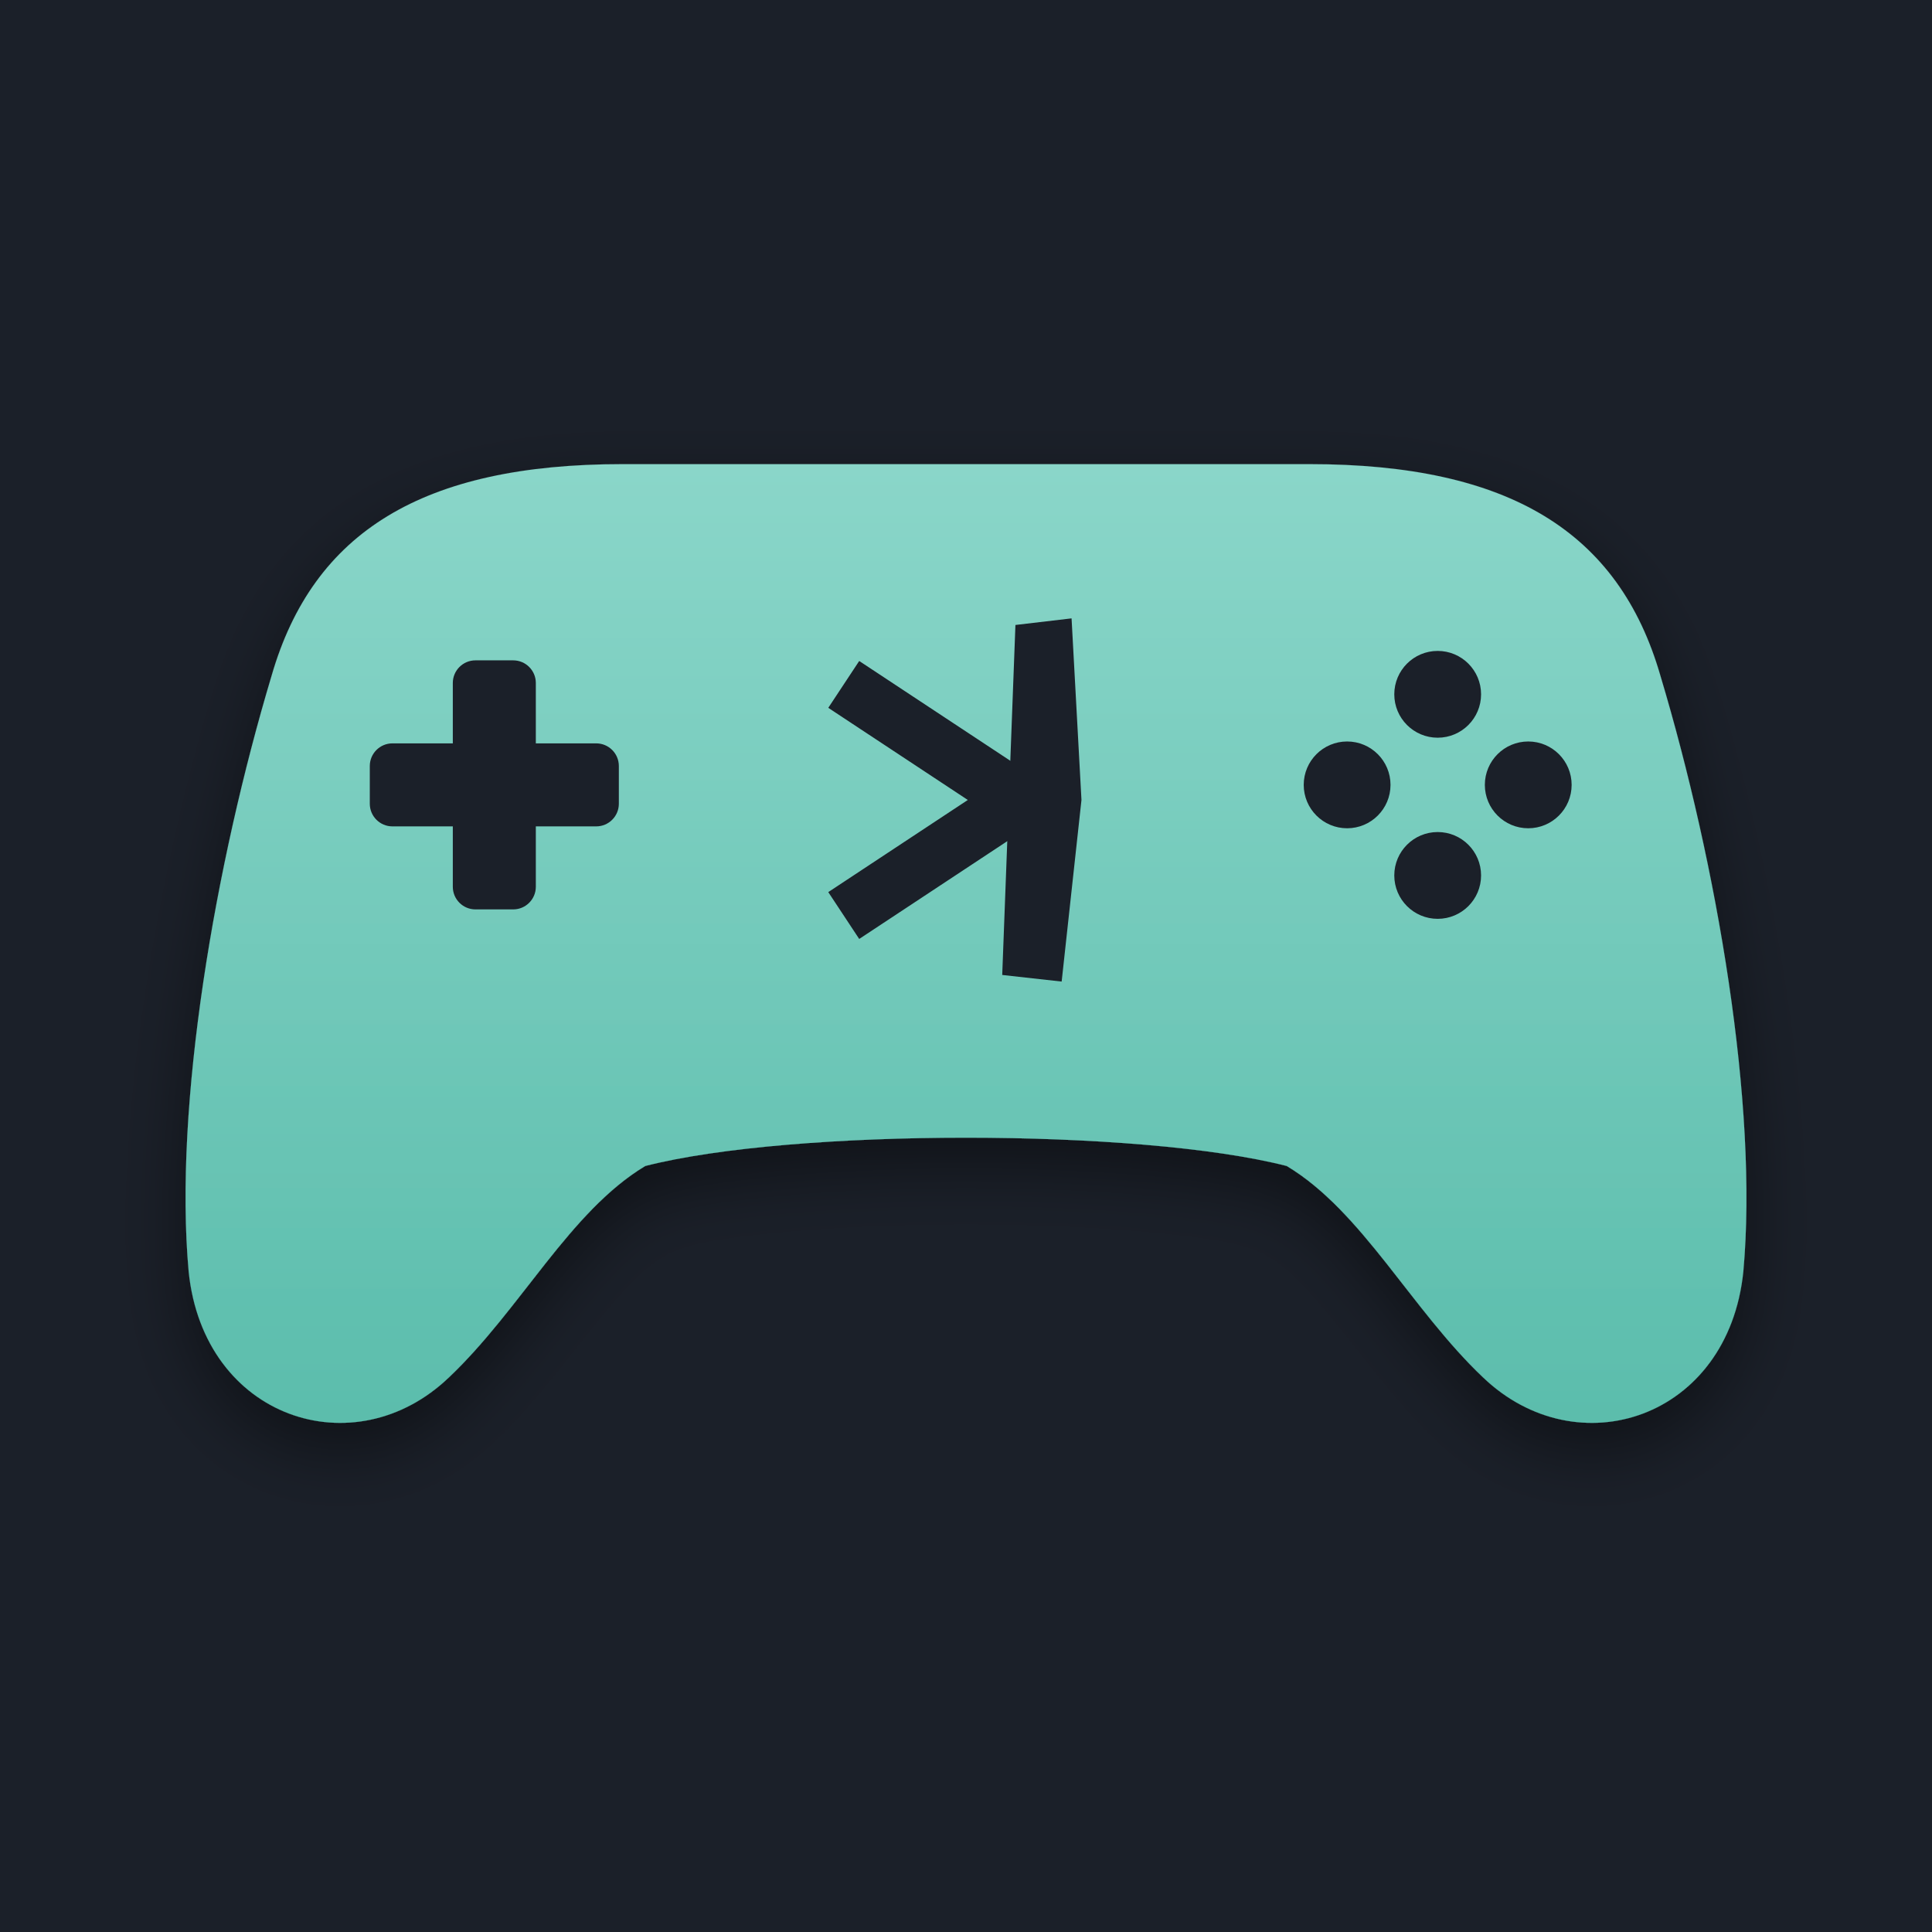
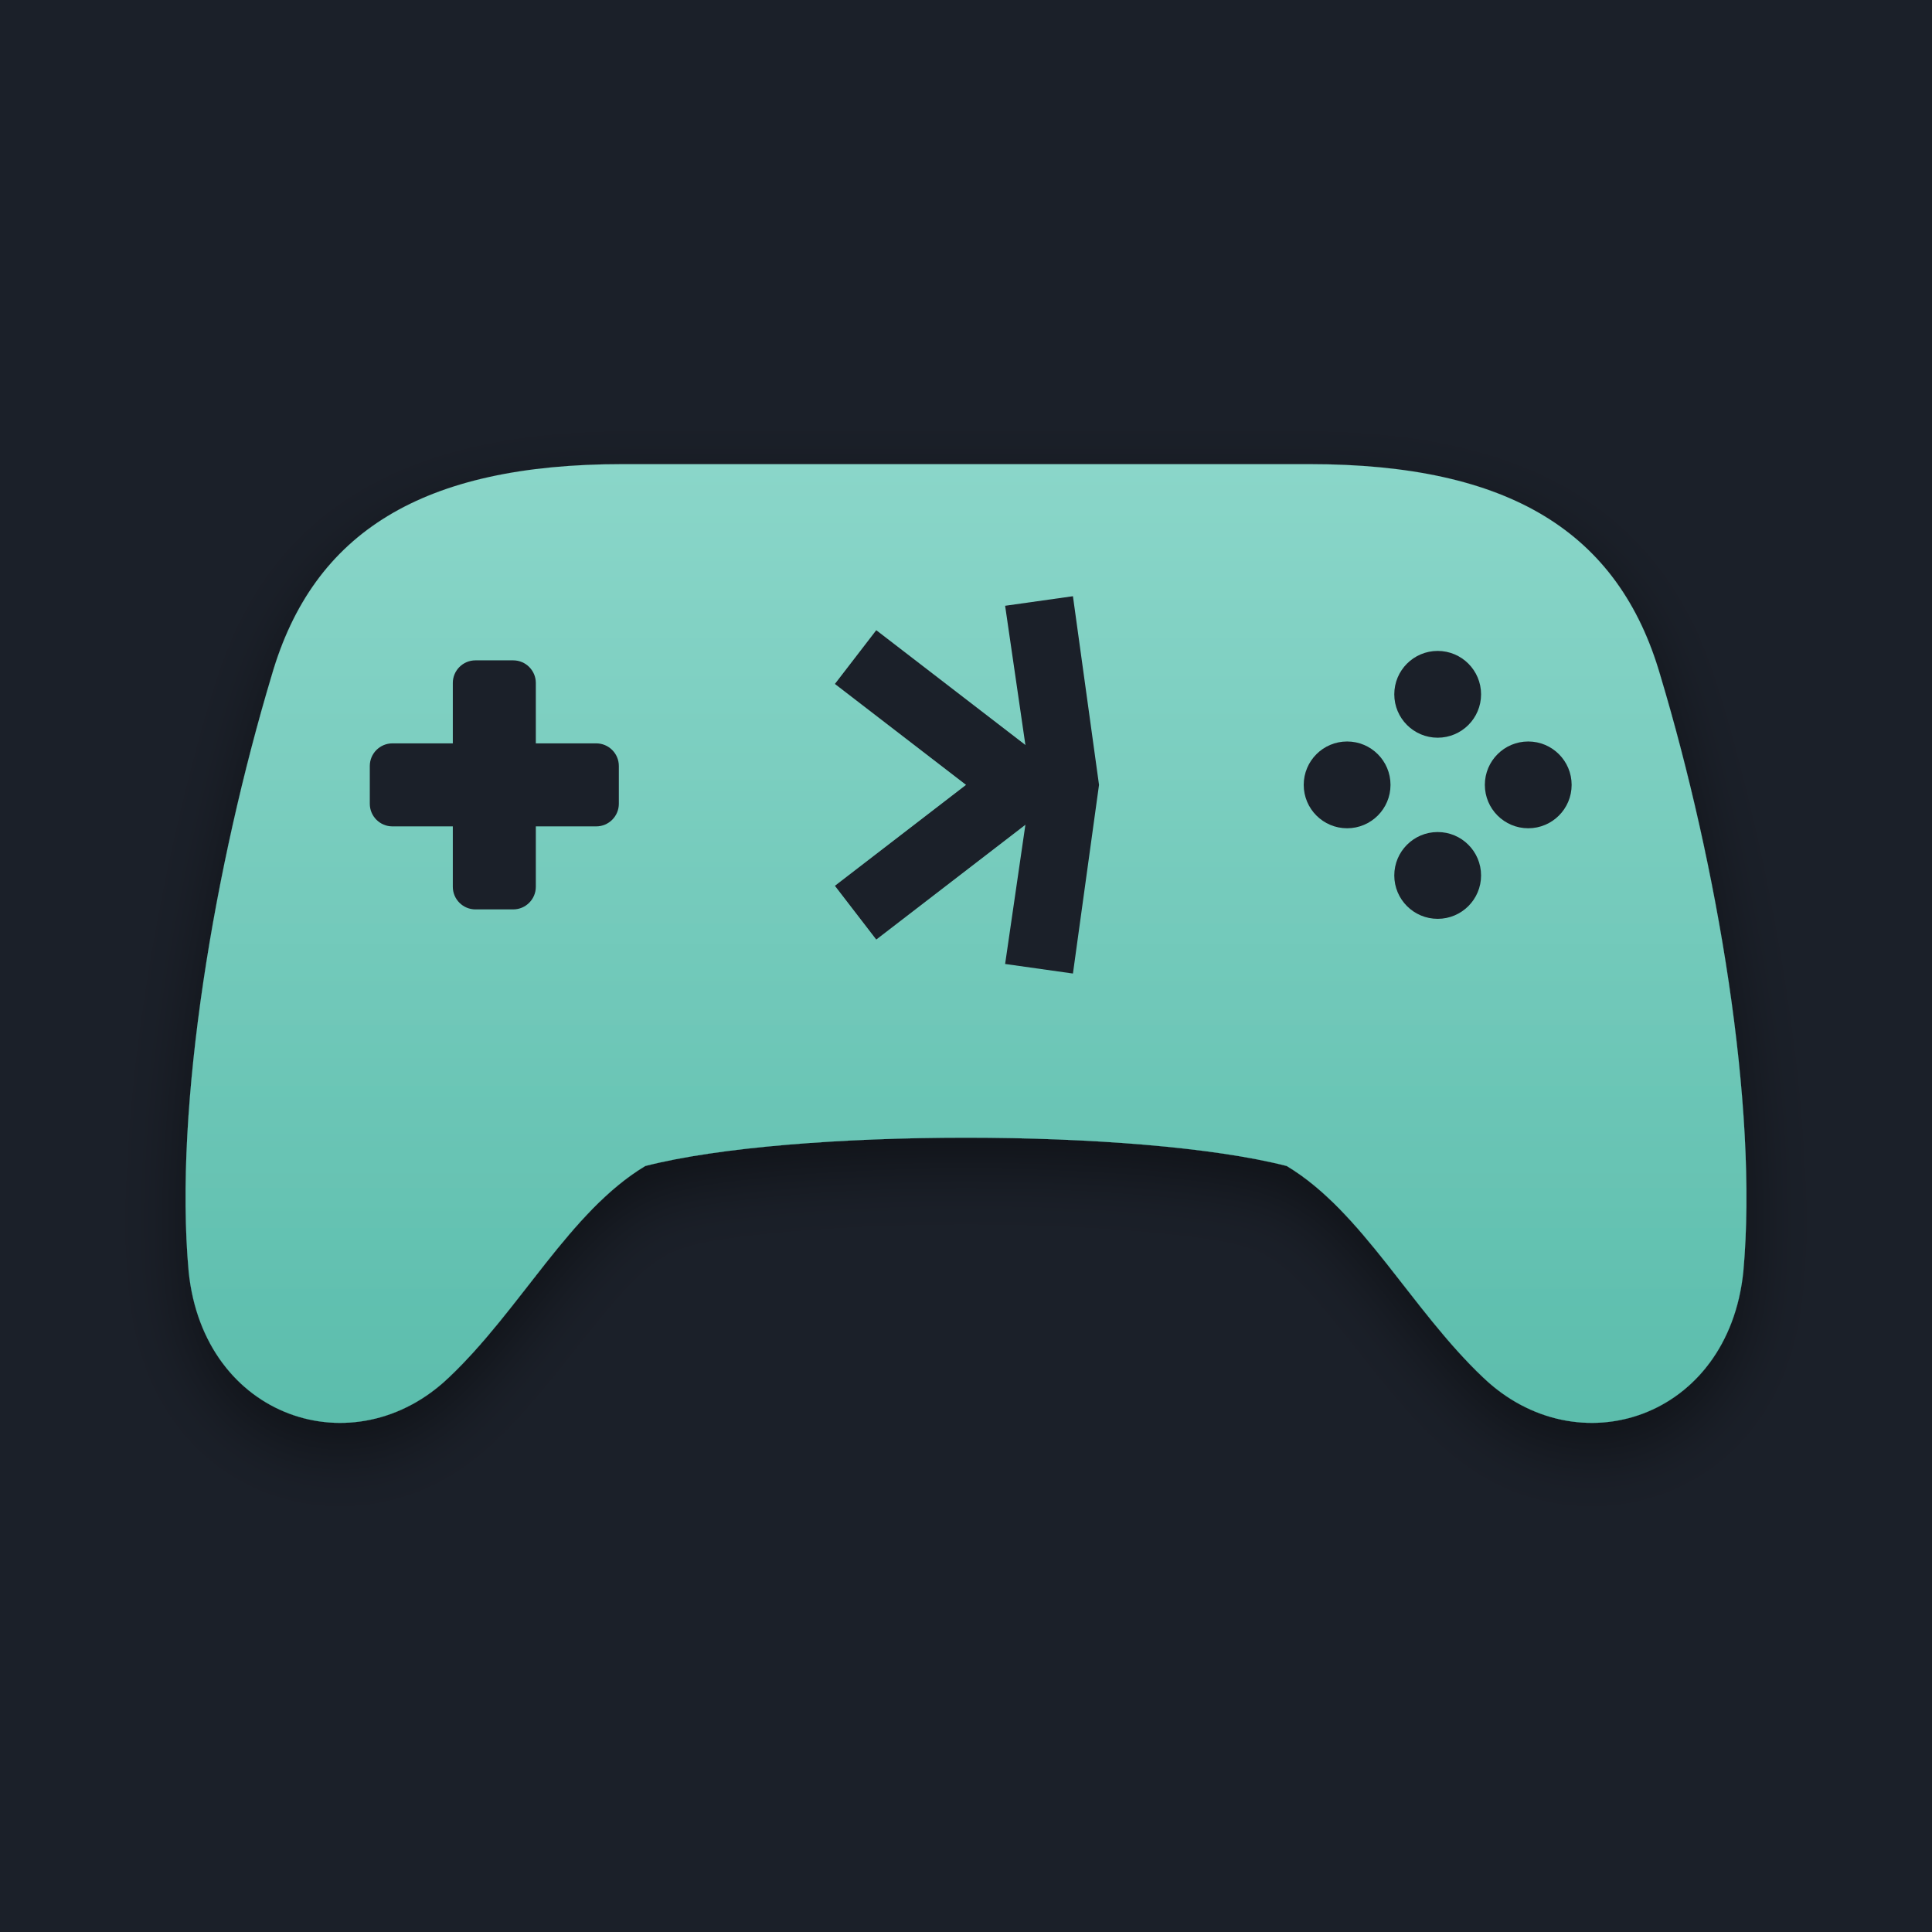
<svg xmlns="http://www.w3.org/2000/svg" width="1024" height="1024" viewBox="0 0 1024 1024">
  <defs>
    <linearGradient id="body" x1="0" y1="0" x2="0" y2="1">
      <stop offset="0" stop-color="#8AD6C9" />
      <stop offset="1" stop-color="#5BBDAC" />
    </linearGradient>
    <filter id="soft" x="-20%" y="-20%" width="140%" height="140%">
      <feDropShadow dx="0" dy="14" stdDeviation="18" flood-color="#000" flood-opacity="0.45" />
    </filter>
  </defs>
  <rect width="1024" height="1024" fill="#1B2029" />
  <g transform="translate(0 -54)">
    <g filter="url(#soft)">
      <path d="M330 300 L694 300 C800 300 858 336 880 412 C910 512 932 640 924 728 C916 806 836 832 786 784 C748 748 722 696 682 672 C604 652 420 652 342 672 C302 696 276 748 238 784 C188 832 108 806 100 728 C92 640 114 512 144 412 C166 336 224 300 330 300 Z" fill="url(#body)" />
    </g>
    <rect x="196" y="448.0" width="132" height="44" rx="12" fill="#1B2029" />
    <rect x="240.0" y="404" width="44" height="132" rx="12" fill="#1B2029" />
    <circle cx="762" cy="422" r="23" fill="#1B2029" />
    <circle cx="810" cy="470" r="23" fill="#1B2029" />
    <circle cx="762" cy="518" r="23" fill="#1B2029" />
    <circle cx="714" cy="470" r="23" fill="#1B2029" />
-     <g transform="translate(433.2 390.5) scale(1.75)">
-       <polyline points="8,15 61,50 8,85" fill="none" stroke="#1B2029" stroke-width="17" stroke-miterlimit="4" />
-       <polygon points="60,-3 77,-5 80,50 74,105 56,103 58,50" fill="#1B2029" />
+     <g transform="translate(512 470) scale(0.4608)">
+       <polyline points="-127,-147 64,0 -127,147" fill="none" stroke="#1B2029" stroke-width="78" stroke-miterlimit="4" />
+       <polygon points="45,-206 123,-217 153,0 123,217 45,206 75,0" fill="#1B2029" />
    </g>
  </g>
</svg>
